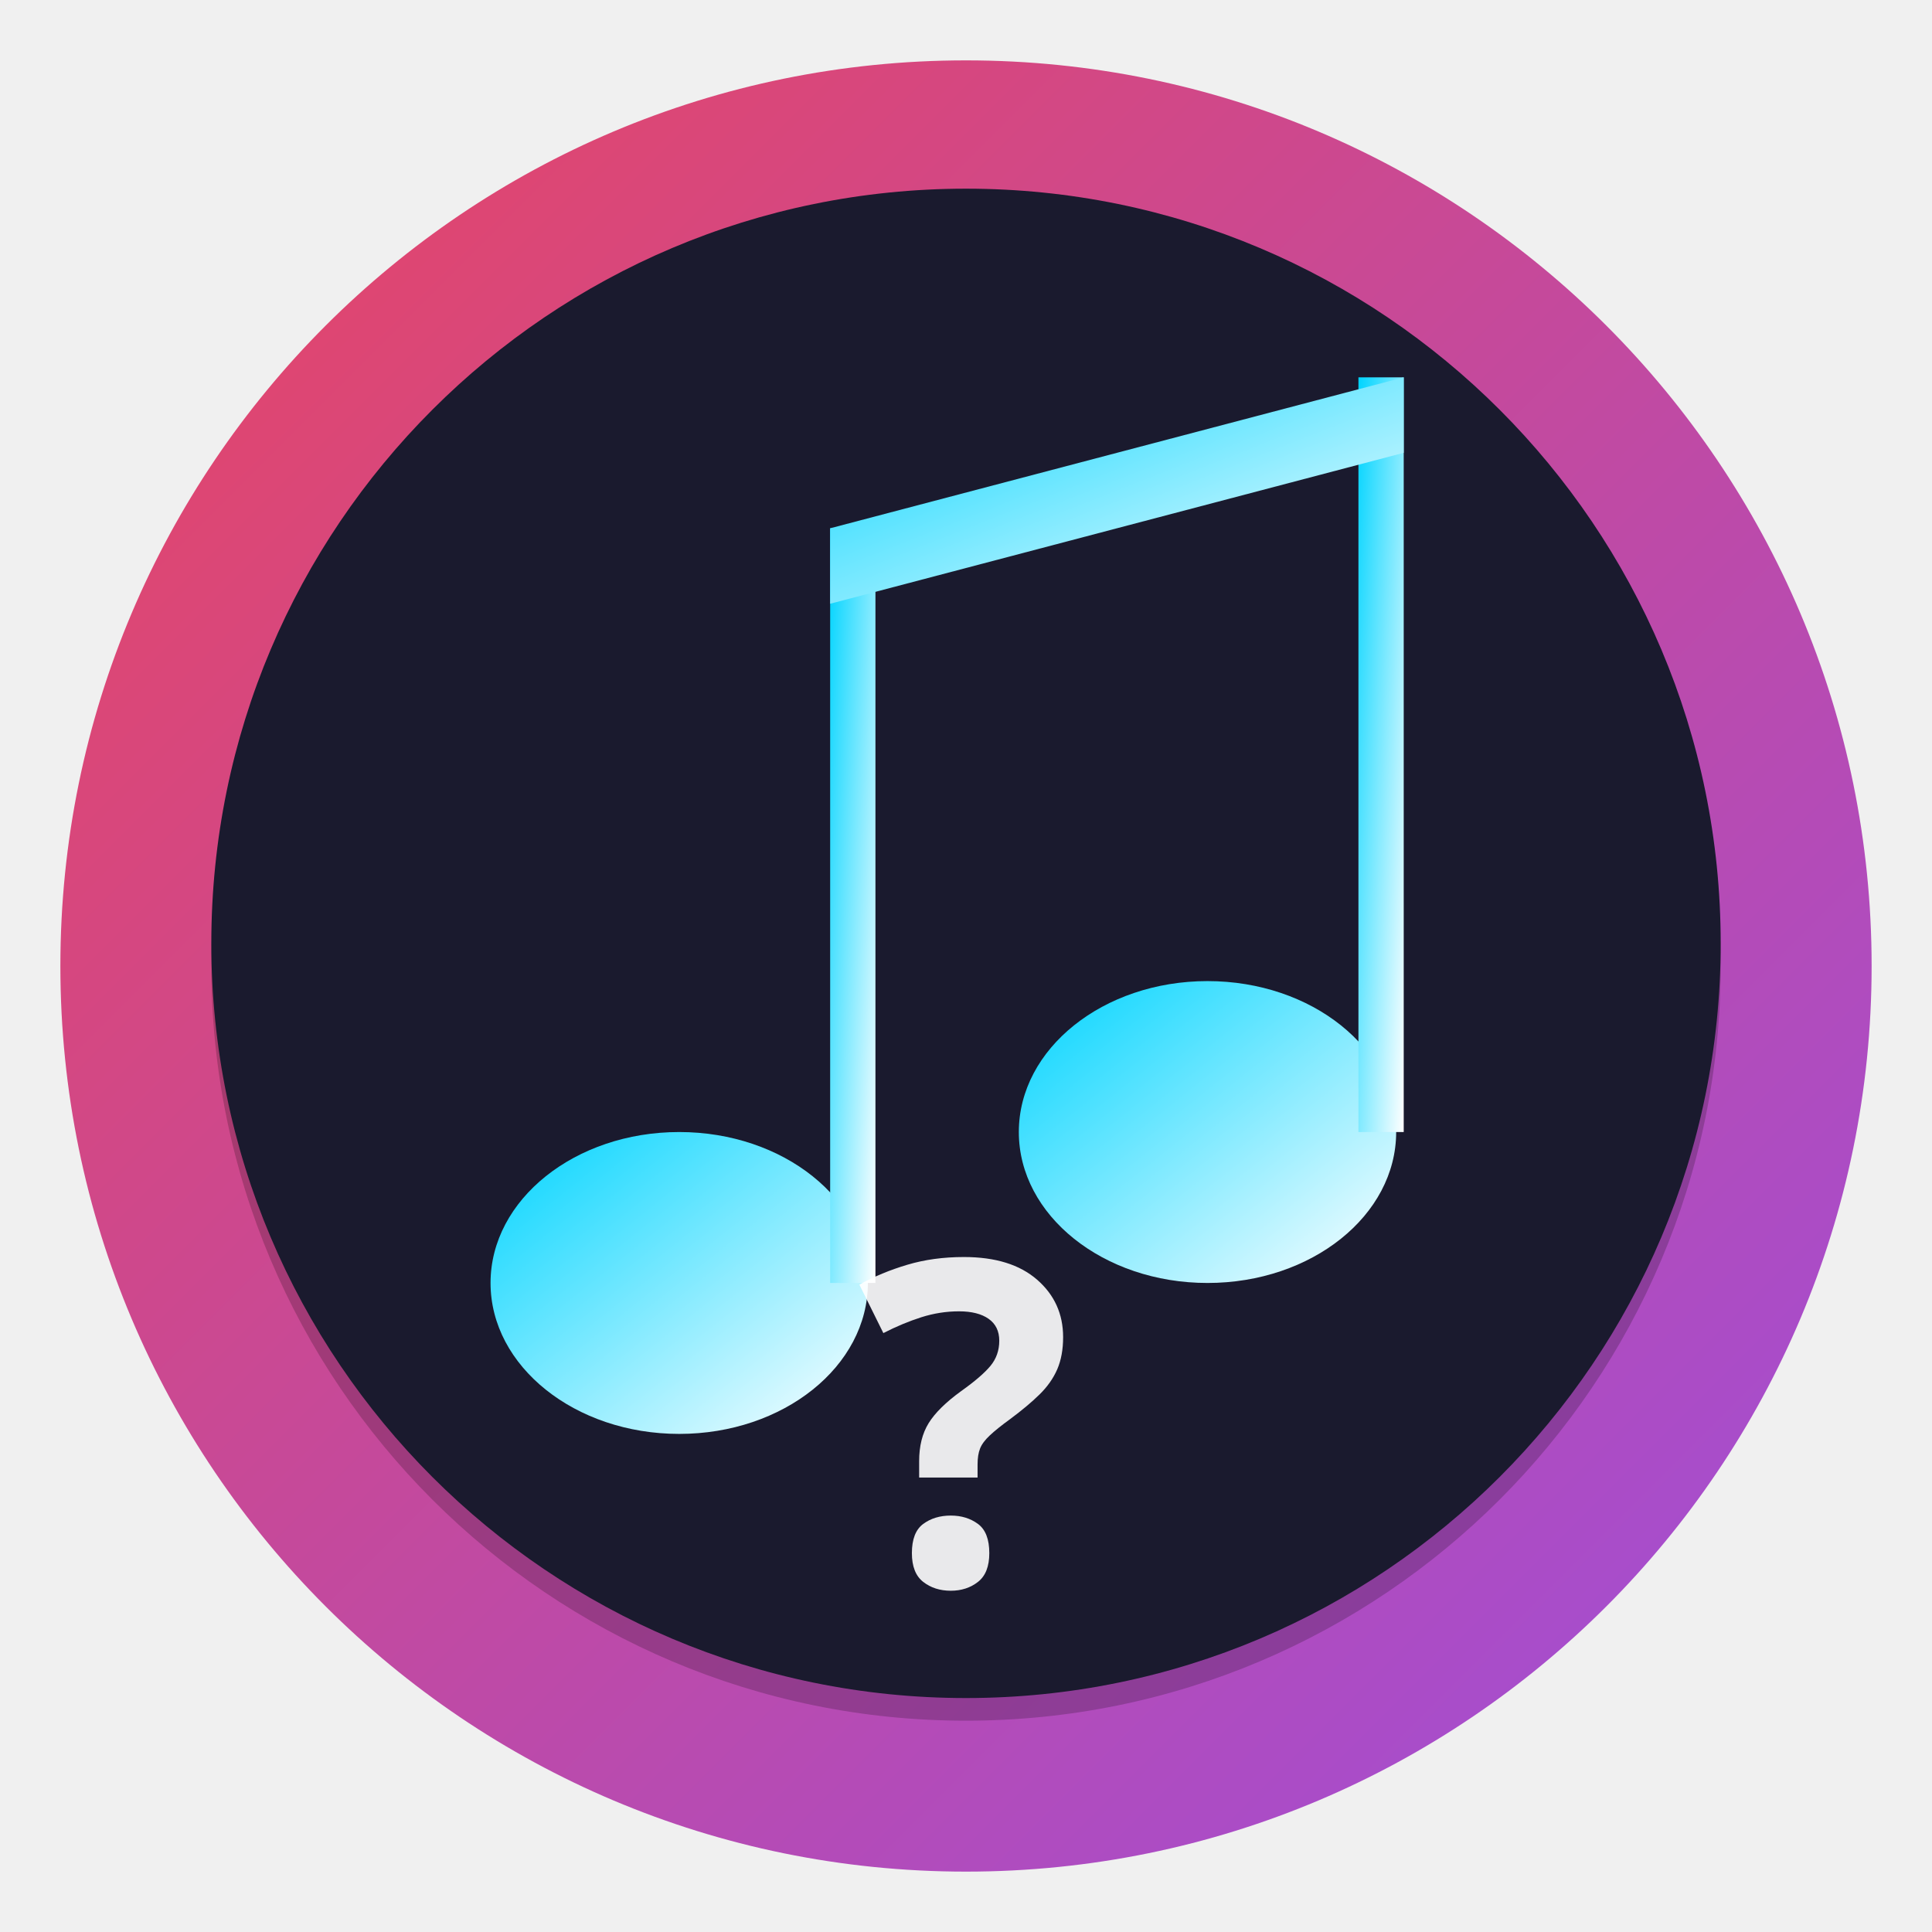
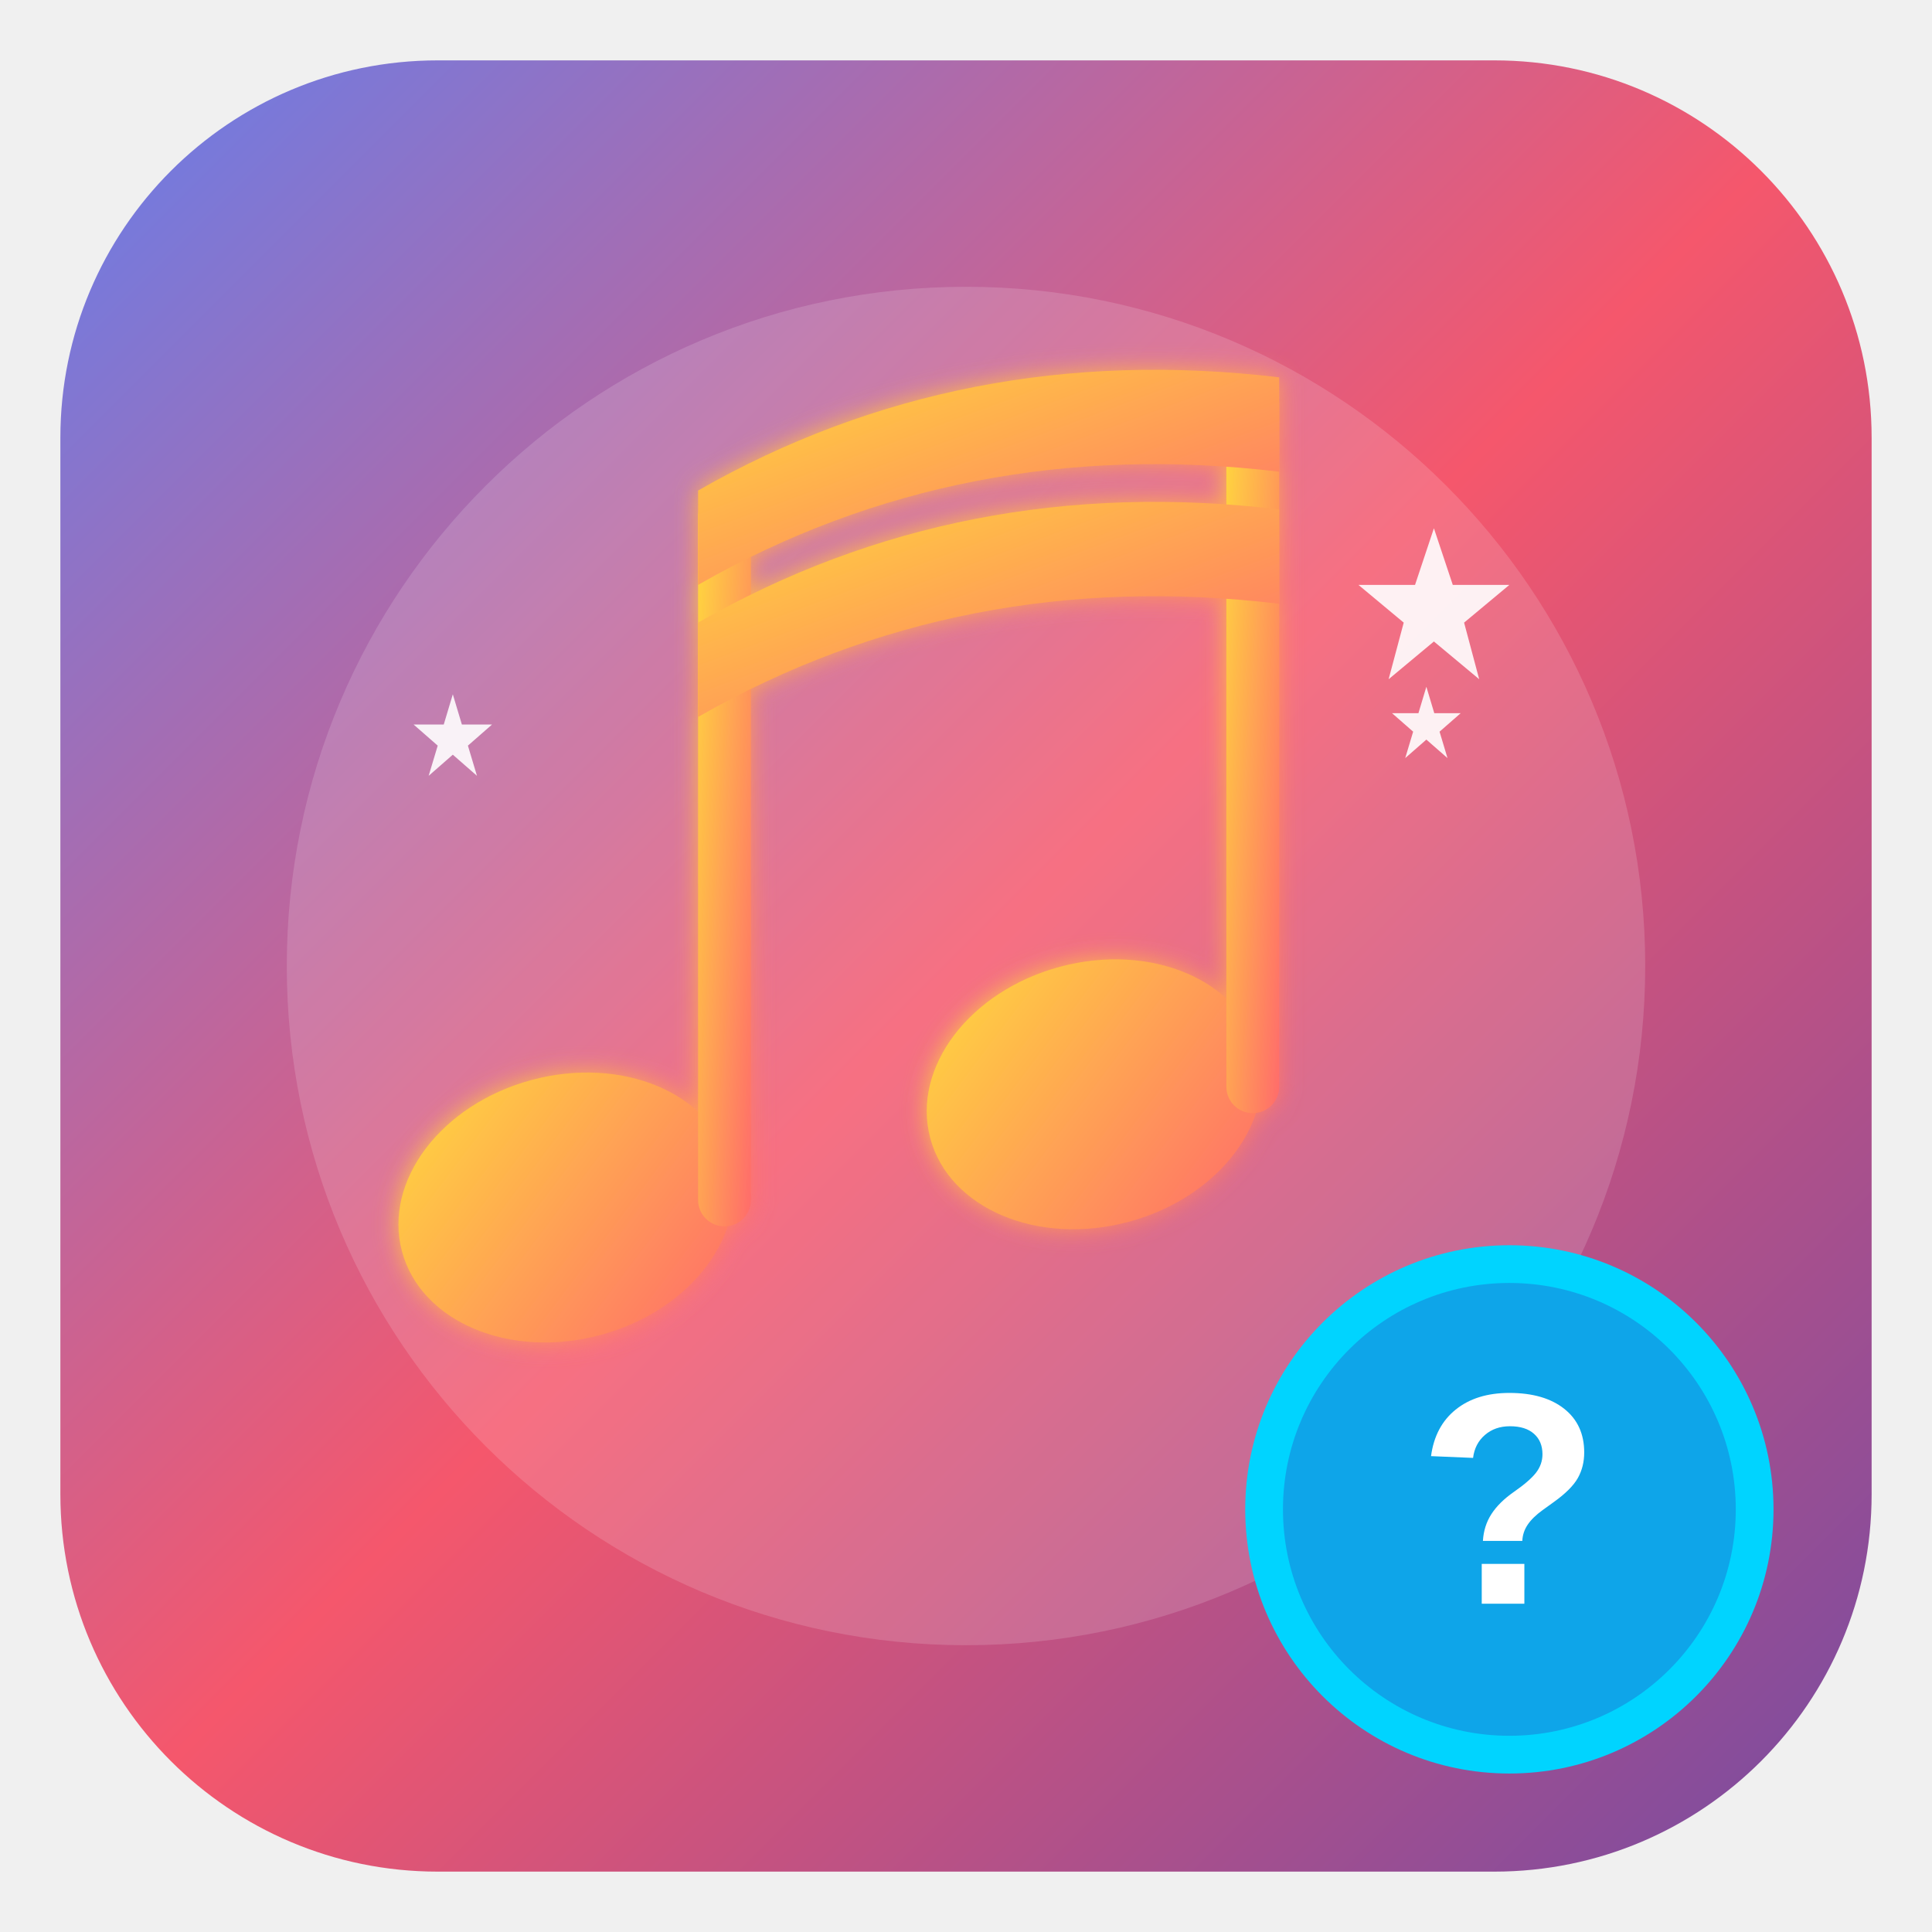
<svg xmlns="http://www.w3.org/2000/svg" viewBox="0 0 512 512">
  <defs>
-     <linearGradient id="bg" x1="0%" y1="0%" x2="100%" y2="100%">
-       <stop offset="0%" style="stop-color:#e94560;stop-opacity:1" />
-       <stop offset="100%" style="stop-color:#9d4edd;stop-opacity:1" />
+     <linearGradient id="bgGrad" x1="0%" y1="0%" x2="100%" y2="100%">
+       <stop offset="0%" style="stop-color:#667eea" />
+       <stop offset="50%" style="stop-color:#f5576c" />
+       <stop offset="100%" style="stop-color:#764ba2" />
    </linearGradient>
-     <linearGradient id="note" x1="0%" y1="0%" x2="100%" y2="100%">
-       <stop offset="0%" style="stop-color:#00d4ff;stop-opacity:1" />
-       <stop offset="100%" style="stop-color:#ffffff;stop-opacity:1" />
+     <linearGradient id="noteGrad" x1="0%" y1="0%" x2="100%" y2="100%">
+       <stop offset="0%" style="stop-color:#ffd93d" />
+       <stop offset="100%" style="stop-color:#ff6b6b" />
    </linearGradient>
+     <filter id="glow">
+       <feGaussianBlur stdDeviation="3" result="coloredBlur" />
+       <feMerge>
+         <feMergeNode in="coloredBlur" />
+         <feMergeNode in="SourceGraphic" />
+       </feMerge>
+     </filter>
  </defs>
-   <circle cx="256" cy="256" r="240" fill="url(#bg)" />
-   <circle cx="256" cy="256" r="200" fill="rgba(0,0,0,0.2)" />
-   <circle cx="256" cy="250" r="200" fill="#1a1a2e" />
-   <g fill="url(#note)">
-     <ellipse cx="180" cy="340" rx="50" ry="40" />
-     <ellipse cx="320" cy="300" rx="50" ry="40" />
-     <rect x="220" y="140" width="12" height="200" />
-     <rect x="360" y="100" width="12" height="200" />
-     <polygon points="220,140 372,100 372,120 220,160" />
+   <rect x="16" y="16" width="480" height="480" rx="100" ry="100" fill="url(#bgGrad)" />
+   <circle cx="256" cy="256" r="180" fill="rgba(255,255,255,0.15)" />
+   <g filter="url(#glow)">
+     <g fill="url(#noteGrad)">
+       <ellipse cx="150" cy="320" rx="45" ry="35" transform="rotate(-15 150 320)" />
+       <ellipse cx="290" cy="290" rx="45" ry="35" transform="rotate(-15 290 290)" />
+       <rect x="185" y="130" width="14" height="195" rx="7" />
+       <rect x="325" y="100" width="14" height="195" rx="7" />
+       <path d="M185 130 Q255 90 339 100 L339 125 Q255 115 185 155 Z" />
+       <path d="M185 165 Q255 125 339 135 L339 160 Q255 150 185 190 Z" />
+     </g>
  </g>
-   <g fill="rgba(255,255,255,0.9)">
-     <text x="256" y="420" font-family="Arial Black, sans-serif" font-size="120" text-anchor="middle" font-weight="bold">?</text>
+   <g fill="#fff" opacity="0.9">
+     <polygon points="380,140 385,155 400,155 388,165 392,180 380,170 368,180 372,165 360,155 375,155" />
+     <polygon points="120,180 123,190 133,190 125,197 128,207 120,200 112,207 115,197 107,190 117,190" transform="scale(0.8) translate(30,50)" />
+     <polygon points="420,280 423,290 433,290 425,297 428,307 420,300 412,307 415,297 407,290 417,290" transform="scale(0.7) translate(120,-20)" />
+   </g>
+   <g>
+     <circle cx="400" cy="400" r="70" fill="#00d4ff" />
+     <circle cx="400" cy="400" r="60" fill="#0ea5e9" />
+     <text x="400" y="425" font-family="Arial Black, Arial, sans-serif" font-size="80" text-anchor="middle" fill="#fff" font-weight="bold">?</text>
  </g>
</svg>
